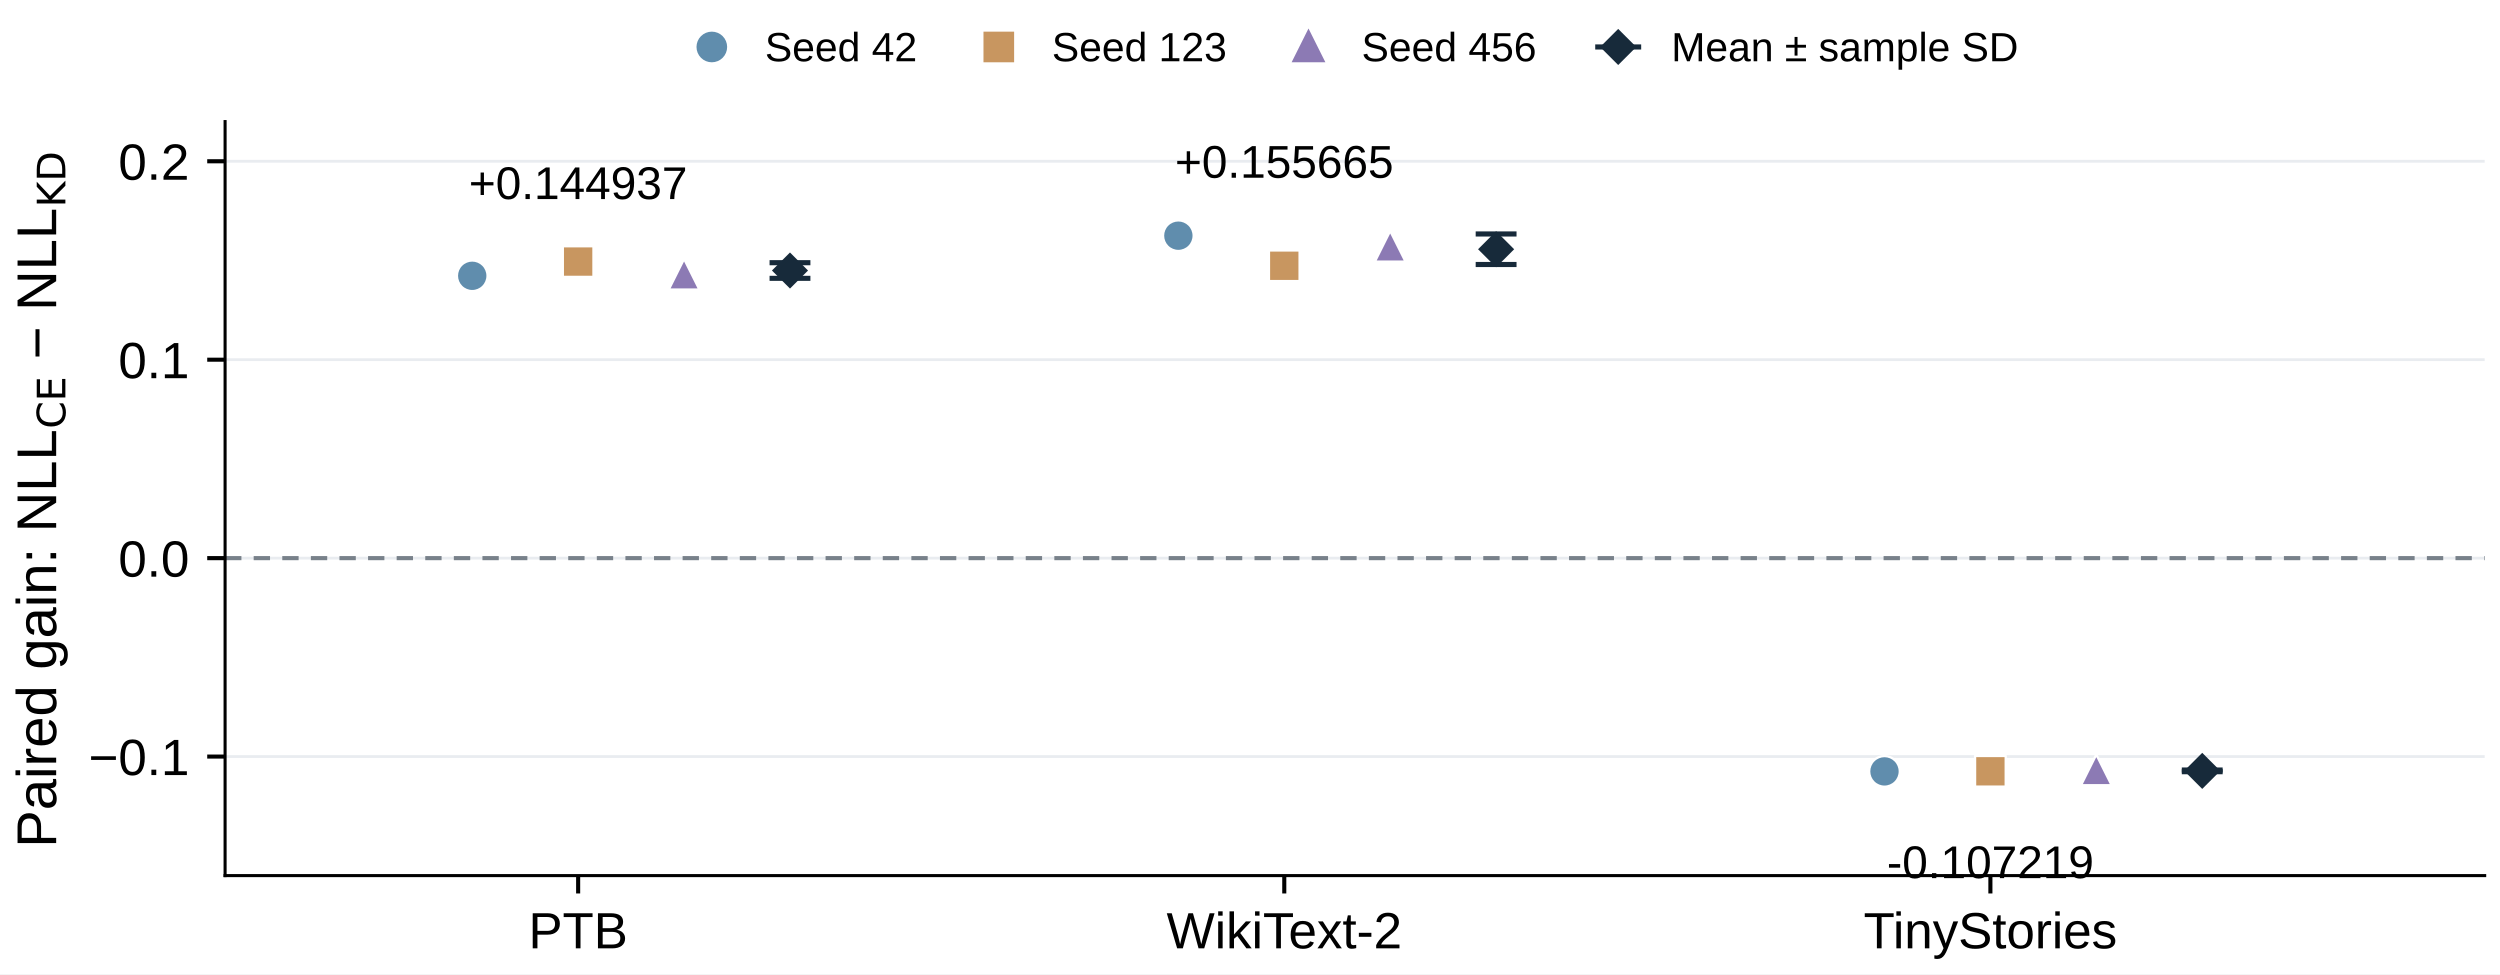
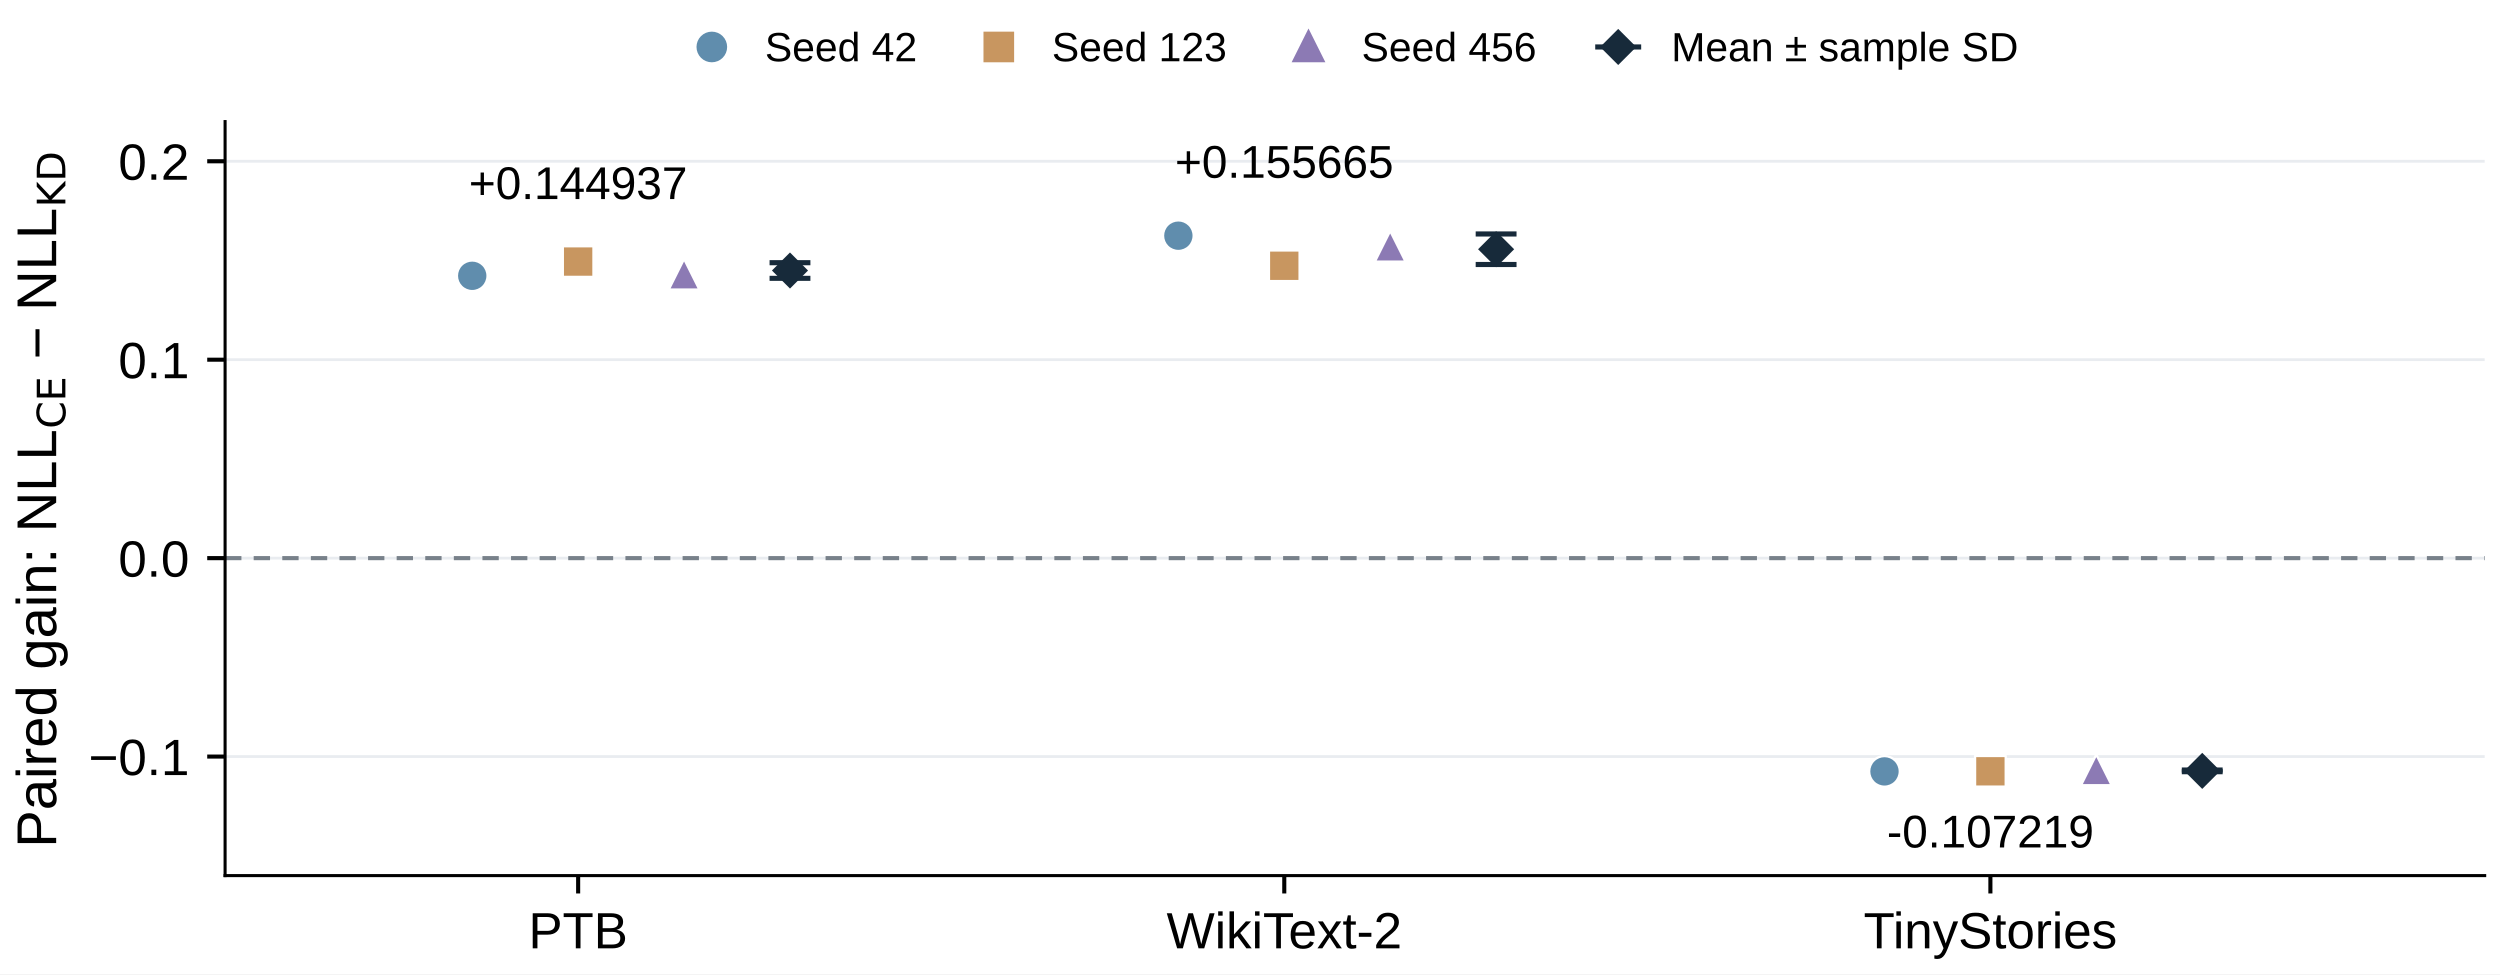
<svg xmlns="http://www.w3.org/2000/svg" xmlns:xlink="http://www.w3.org/1999/xlink" width="489.6pt" height="190.8pt" viewBox="0 0 489.6 190.8" version="1.1">
  <defs>
    <style type="text/css">*{stroke-linejoin: round; stroke-linecap: butt}</style>
  </defs>
  <g id="figure_1">
    <g id="patch_1">
      <path d="M 0 190.8 L 489.6 190.8 L 489.6 0 L 0 0 z " style="fill: #ffffff" />
    </g>
    <g id="axes_1">
      <g id="patch_2">
        <path d="M 44.081 171.478 L 486.6 171.478 L 486.6 23.811 L 44.081 23.811 z " style="fill: #ffffff" />
      </g>
      <g id="matplotlib.axis_1">
        <g id="xtick_1">
          <g id="line2d_1">
            <defs>
              <path id="me6d975e82e" d="M 0 0 L 0 3.5 " style="stroke: #000000; stroke-width: 0.8" />
            </defs>
            <g>
              <use xlink:href="#me6d975e82e" x="113.224" y="171.478" style="stroke: #000000; stroke-width: 0.8" />
            </g>
          </g>
          <g id="text_1">
            <text style="font-size: 10px; font-family: 'Liberation Sans', 'Arial', 'Helvetica', sans-serif; text-anchor: middle" x="113.224" y="185.725" transform="rotate(-0 113.2244 185.7248)">PTB</text>
          </g>
        </g>
        <g id="xtick_2">
          <g id="line2d_2">
            <g>
              <use xlink:href="#me6d975e82e" x="251.512" y="171.478" style="stroke: #000000; stroke-width: 0.8" />
            </g>
          </g>
          <g id="text_2">
            <text style="font-size: 10px; font-family: 'Liberation Sans', 'Arial', 'Helvetica', sans-serif; text-anchor: middle" x="251.512" y="185.725" transform="rotate(-0 251.5116 185.7248)">WikiText-2</text>
          </g>
        </g>
        <g id="xtick_3">
          <g id="line2d_3">
            <g>
              <use xlink:href="#me6d975e82e" x="389.799" y="171.478" style="stroke: #000000; stroke-width: 0.8" />
            </g>
          </g>
          <g id="text_3">
            <text style="font-size: 10px; font-family: 'Liberation Sans', 'Arial', 'Helvetica', sans-serif; text-anchor: middle" x="389.799" y="185.725" transform="rotate(-0 389.7988 185.7248)">TinyStories</text>
          </g>
        </g>
      </g>
      <g id="matplotlib.axis_2">
        <g id="ytick_1">
          <g id="line2d_4">
            <path d="M 44.081 148.162 L 486.6 148.162 " clip-path="url(#p22d9274392)" style="fill: none; stroke: #e9ecf0; stroke-width: 0.55; stroke-linecap: square" />
          </g>
          <g id="line2d_5">
            <defs>
              <path id="me02a0dfbaa" d="M 0 0 L -3.5 0 " style="stroke: #000000; stroke-width: 0.8" />
            </defs>
            <g>
              <use xlink:href="#me02a0dfbaa" x="44.081" y="148.162" style="stroke: #000000; stroke-width: 0.8" />
            </g>
          </g>
          <g id="text_4">
            <text style="font-size: 10px; font-family: 'Liberation Sans', 'Arial', 'Helvetica', sans-serif; text-anchor: end" x="37.081" y="151.786" transform="rotate(-0 37.08087 151.7856)">−0.1</text>
          </g>
        </g>
        <g id="ytick_2">
          <g id="line2d_6">
            <path d="M 44.081 109.303 L 486.6 109.303 " clip-path="url(#p22d9274392)" style="fill: none; stroke: #e9ecf0; stroke-width: 0.55; stroke-linecap: square" />
          </g>
          <g id="line2d_7">
            <g>
              <use xlink:href="#me02a0dfbaa" x="44.081" y="109.303" style="stroke: #000000; stroke-width: 0.8" />
            </g>
          </g>
          <g id="text_5">
            <text style="font-size: 10px; font-family: 'Liberation Sans', 'Arial', 'Helvetica', sans-serif; text-anchor: end" x="37.081" y="112.926" transform="rotate(-0 37.08087 112.926)">0.0</text>
          </g>
        </g>
        <g id="ytick_3">
          <g id="line2d_8">
            <path d="M 44.081 70.443 L 486.6 70.443 " clip-path="url(#p22d9274392)" style="fill: none; stroke: #e9ecf0; stroke-width: 0.55; stroke-linecap: square" />
          </g>
          <g id="line2d_9">
            <g>
              <use xlink:href="#me02a0dfbaa" x="44.081" y="70.443" style="stroke: #000000; stroke-width: 0.8" />
            </g>
          </g>
          <g id="text_6">
            <text style="font-size: 10px; font-family: 'Liberation Sans', 'Arial', 'Helvetica', sans-serif; text-anchor: end" x="37.081" y="74.066" transform="rotate(-0 37.08087 74.06634)">0.1</text>
          </g>
        </g>
        <g id="ytick_4">
          <g id="line2d_10">
            <path d="M 44.081 31.583 L 486.6 31.583 " clip-path="url(#p22d9274392)" style="fill: none; stroke: #e9ecf0; stroke-width: 0.55; stroke-linecap: square" />
          </g>
          <g id="line2d_11">
            <g>
              <use xlink:href="#me02a0dfbaa" x="44.081" y="31.583" style="stroke: #000000; stroke-width: 0.8" />
            </g>
          </g>
          <g id="text_7">
            <text style="font-size: 10px; font-family: 'Liberation Sans', 'Arial', 'Helvetica', sans-serif; text-anchor: end" x="37.081" y="35.207" transform="rotate(-0 37.08087 35.20674)">0.2</text>
          </g>
        </g>
        <g id="text_8">
          <g transform="translate(11.03024 166.0096) rotate(-90)">
            <text>
              <tspan x="0" y="-0.031" style="font-size: 11px; font-family: 'Liberation Sans'">P</tspan>
              <tspan x="7.337" y="-0.031" style="font-size: 11px; font-family: 'Liberation Sans'">a</tspan>
              <tspan x="13.455" y="-0.031" style="font-size: 11px; font-family: 'Liberation Sans'">i</tspan>
              <tspan x="15.898" y="-0.031" style="font-size: 11px; font-family: 'Liberation Sans'">r</tspan>
              <tspan x="19.562" y="-0.031" style="font-size: 11px; font-family: 'Liberation Sans'">e</tspan>
              <tspan x="25.679" y="-0.031" style="font-size: 11px; font-family: 'Liberation Sans'">d</tspan>
              <tspan x="31.797" y="-0.031" style="font-size: 11px; font-family: 'Liberation Sans'"> </tspan>
              <tspan x="34.853" y="-0.031" style="font-size: 11px; font-family: 'Liberation Sans'">g</tspan>
              <tspan x="40.971" y="-0.031" style="font-size: 11px; font-family: 'Liberation Sans'">a</tspan>
              <tspan x="47.088" y="-0.031" style="font-size: 11px; font-family: 'Liberation Sans'">i</tspan>
              <tspan x="49.532" y="-0.031" style="font-size: 11px; font-family: 'Liberation Sans'">n</tspan>
              <tspan x="55.65" y="-0.031" style="font-size: 11px; font-family: 'Liberation Sans'">:</tspan>
              <tspan x="58.706" y="-0.031" style="font-size: 11px; font-family: 'Liberation Sans'"> </tspan>
              <tspan x="61.762" y="-0.031" style="font-size: 11px; font-family: 'Liberation Sans'">N</tspan>
              <tspan x="69.706" y="-0.031" style="font-size: 11px; font-family: 'Liberation Sans'">L</tspan>
              <tspan x="75.824" y="-0.031" style="font-size: 11px; font-family: 'Liberation Sans'">L</tspan>
              <tspan x="92.589" y="-0.031" style="font-size: 11px; font-family: 'Liberation Sans'"> </tspan>
              <tspan x="95.645" y="-0.031" style="font-size: 11px; font-family: 'Liberation Sans'">−</tspan>
              <tspan x="102.069" y="-0.031" style="font-size: 11px; font-family: 'Liberation Sans'"> </tspan>
              <tspan x="105.125" y="-0.031" style="font-size: 11px; font-family: 'Liberation Sans'">N</tspan>
              <tspan x="113.069" y="-0.031" style="font-size: 11px; font-family: 'Liberation Sans'">L</tspan>
              <tspan x="119.187" y="-0.031" style="font-size: 11px; font-family: 'Liberation Sans'">L</tspan>
              <tspan x="82.047" y="1.773" style="font-size: 7.7px; font-family: 'DejaVu Sans'">C</tspan>
              <tspan x="87.423" y="1.773" style="font-size: 7.7px; font-family: 'DejaVu Sans'">E</tspan>
              <tspan x="125.41" y="1.773" style="font-size: 7.7px; font-family: 'DejaVu Sans'">K</tspan>
              <tspan x="130.459" y="1.773" style="font-size: 7.7px; font-family: 'DejaVu Sans'">D</tspan>
            </text>
          </g>
        </g>
      </g>
      <g id="line2d_12">
        <path d="M 44.081 109.303 L 486.6 109.303 " clip-path="url(#p22d9274392)" style="fill: none; stroke-dasharray: 3.2,2.4; stroke-dashoffset: 0; stroke: #78818a; stroke-width: 0.8" />
      </g>
      <g id="patch_3">
        <path d="M 44.081 171.478 L 44.081 23.811 " style="fill: none; stroke: #000000; stroke-width: 0.6; stroke-linejoin: miter; stroke-linecap: square" />
      </g>
      <g id="patch_4">
        <path d="M 44.081 171.478 L 486.6 171.478 " style="fill: none; stroke: #000000; stroke-width: 0.6; stroke-linejoin: miter; stroke-linecap: square" />
      </g>
      <g id="PathCollection_1">
        <defs>
          <path id="m186fb89127" d="M 0 3 C 0.796 3 1.559 2.684 2.121 2.121 C 2.684 1.559 3 0.796 3 0 C 3 -0.796 2.684 -1.559 2.121 -2.121 C 1.559 -2.684 0.796 -3 0 -3 C -0.796 -3 -1.559 -2.684 -2.121 -2.121 C -2.684 -1.559 -3 -0.796 -3 0 C -3 0.796 -2.684 1.559 -2.121 2.121 C -1.559 2.684 -0.796 3 0 3 z " style="stroke: #ffffff; stroke-width: 0.45" />
        </defs>
        <g clip-path="url(#p22d9274392)">
          <use xlink:href="#m186fb89127" x="92.481" y="54.012" style="fill: #608dad; stroke: #ffffff; stroke-width: 0.45" />
        </g>
      </g>
      <g id="PathCollection_2">
        <defs>
          <path id="m3dcacb6984" d="M -3 3 L 3 3 L 3 -3 L -3 -3 z " style="stroke: #ffffff; stroke-width: 0.45" />
        </defs>
        <g clip-path="url(#p22d9274392)">
          <use xlink:href="#m3dcacb6984" x="113.224" y="51.222" style="fill: #c89660; stroke: #ffffff; stroke-width: 0.45" />
        </g>
      </g>
      <g id="PathCollection_3">
        <defs>
          <path id="m6274046f36" d="M 0 -3 L -3 3 L 3 3 z " style="stroke: #ffffff; stroke-width: 0.45" />
        </defs>
        <g clip-path="url(#p22d9274392)">
          <use xlink:href="#m6274046f36" x="133.968" y="53.708" style="fill: #8c7ab4; stroke: #ffffff; stroke-width: 0.45" />
        </g>
      </g>
      <g id="text_9">
        <text style="font-size: 9px; font-family: 'Liberation Sans', 'Arial', 'Helvetica', sans-serif; text-anchor: middle" x="113.224" y="38.98" transform="rotate(-0 113.2244 38.98042)">+0.144937</text>
      </g>
      <g id="PathCollection_4">
        <g clip-path="url(#p22d9274392)">
          <use xlink:href="#m186fb89127" x="230.769" y="46.155" style="fill: #608dad; stroke: #ffffff; stroke-width: 0.45" />
        </g>
      </g>
      <g id="PathCollection_5">
        <g clip-path="url(#p22d9274392)">
          <use xlink:href="#m3dcacb6984" x="251.512" y="52.048" style="fill: #c89660; stroke: #ffffff; stroke-width: 0.45" />
        </g>
      </g>
      <g id="PathCollection_6">
        <g clip-path="url(#p22d9274392)">
          <use xlink:href="#m6274046f36" x="272.255" y="48.232" style="fill: #8c7ab4; stroke: #ffffff; stroke-width: 0.45" />
        </g>
      </g>
      <g id="text_10">
        <text style="font-size: 9px; font-family: 'Liberation Sans', 'Arial', 'Helvetica', sans-serif; text-anchor: middle" x="251.512" y="34.812" transform="rotate(-0 251.5116 34.81169)">+0.155665</text>
      </g>
      <g id="PathCollection_7">
        <g clip-path="url(#p22d9274392)">
          <use xlink:href="#m186fb89127" x="369.056" y="151.068" style="fill: #608dad; stroke: #ffffff; stroke-width: 0.45" />
        </g>
      </g>
      <g id="PathCollection_8">
        <g clip-path="url(#p22d9274392)">
          <use xlink:href="#m3dcacb6984" x="389.799" y="151.053" style="fill: #c89660; stroke: #ffffff; stroke-width: 0.45" />
        </g>
      </g>
      <g id="PathCollection_9">
        <g clip-path="url(#p22d9274392)">
          <use xlink:href="#m6274046f36" x="410.542" y="150.781" style="fill: #8c7ab4; stroke: #ffffff; stroke-width: 0.45" />
        </g>
      </g>
      <g id="text_11">
-         <text style="font-size: 9px; font-family: 'Liberation Sans', 'Arial', 'Helvetica', sans-serif; text-anchor: middle" x="389.799" y="171.968" transform="rotate(-0 389.7988 171.9676)">-0.107219</text>
+         <text style="font-size: 9px; font-family: 'Liberation Sans', 'Arial', 'Helvetica', sans-serif; text-anchor: middle" x="389.799" y="165.968" transform="rotate(-0 389.7988 165.9676)">-0.107219</text>
      </g>
      <g id="LineCollection_1">
        <path d="M 154.711 54.511 L 154.711 51.45 " clip-path="url(#p22d9274392)" style="fill: none; stroke: #172a3a; stroke-width: 1.05" />
      </g>
      <g id="line2d_13">
        <defs>
          <path id="m5ef53efc48" d="M 4 0 L -4 -0 " style="stroke: #172a3a" />
        </defs>
        <g clip-path="url(#p22d9274392)">
          <use xlink:href="#m5ef53efc48" x="154.711" y="54.511" style="fill: #172a3a; stroke: #172a3a" />
        </g>
      </g>
      <g id="line2d_14">
        <g clip-path="url(#p22d9274392)">
          <use xlink:href="#m5ef53efc48" x="154.711" y="51.45" style="fill: #172a3a; stroke: #172a3a" />
        </g>
      </g>
      <g id="LineCollection_2">
        <path d="M 292.998 51.801 L 292.998 45.823 " clip-path="url(#p22d9274392)" style="fill: none; stroke: #172a3a; stroke-width: 1.05" />
      </g>
      <g id="line2d_15">
        <g clip-path="url(#p22d9274392)">
          <use xlink:href="#m5ef53efc48" x="292.998" y="51.801" style="fill: #172a3a; stroke: #172a3a" />
        </g>
      </g>
      <g id="line2d_16">
        <g clip-path="url(#p22d9274392)">
          <use xlink:href="#m5ef53efc48" x="292.998" y="45.823" style="fill: #172a3a; stroke: #172a3a" />
        </g>
      </g>
      <g id="LineCollection_3">
        <path d="M 431.285 151.129 L 431.285 150.806 " clip-path="url(#p22d9274392)" style="fill: none; stroke: #172a3a; stroke-width: 1.05" />
      </g>
      <g id="line2d_17">
        <g clip-path="url(#p22d9274392)">
          <use xlink:href="#m5ef53efc48" x="431.285" y="151.129" style="fill: #172a3a; stroke: #172a3a" />
        </g>
      </g>
      <g id="line2d_18">
        <g clip-path="url(#p22d9274392)">
          <use xlink:href="#m5ef53efc48" x="431.285" y="150.806" style="fill: #172a3a; stroke: #172a3a" />
        </g>
      </g>
      <g id="line2d_19">
        <defs>
          <path id="m7d48f2f6ba" d="M -0 2.828 L 2.828 0 L 0 -2.828 L -2.828 -0 z " style="stroke: #172a3a; stroke-linejoin: miter" />
        </defs>
        <g clip-path="url(#p22d9274392)">
          <use xlink:href="#m7d48f2f6ba" x="154.711" y="52.98" style="fill: #172a3a; stroke: #172a3a; stroke-linejoin: miter" />
        </g>
      </g>
      <g id="line2d_20">
        <g clip-path="url(#p22d9274392)">
          <use xlink:href="#m7d48f2f6ba" x="292.998" y="48.812" style="fill: #172a3a; stroke: #172a3a; stroke-linejoin: miter" />
        </g>
      </g>
      <g id="line2d_21">
        <g clip-path="url(#p22d9274392)">
          <use xlink:href="#m7d48f2f6ba" x="431.285" y="150.968" style="fill: #172a3a; stroke: #172a3a; stroke-linejoin: miter" />
        </g>
      </g>
      <g id="legend_1">
        <g id="line2d_22">
          <defs>
            <path id="m51bd7fdb77" d="M 0 2.5 C 0.663 2.5 1.299 2.237 1.768 1.768 C 2.237 1.299 2.5 0.663 2.5 0 C 2.5 -0.663 2.237 -1.299 1.768 -1.768 C 1.299 -2.237 0.663 -2.5 0 -2.5 C -0.663 -2.5 -1.299 -2.237 -1.768 -1.768 C -2.237 -1.299 -2.5 -0.663 -2.5 0 C -2.5 0.663 -2.237 1.299 -1.768 1.768 C -1.299 2.237 -0.663 2.5 0 2.5 z " style="stroke: #608dad" />
          </defs>
          <g>
            <use xlink:href="#m51bd7fdb77" x="139.403" y="9.198" style="fill: #608dad; stroke: #608dad" />
          </g>
        </g>
        <g id="text_12">
          <text style="font-size: 8px; font-family: 'Liberation Sans', 'Arial', 'Helvetica', sans-serif; text-anchor: start" x="149.803" y="11.998" transform="rotate(-0 149.8028 11.99805)">Seed 42</text>
        </g>
        <g id="line2d_23">
          <defs>
            <path id="maf2c86c999" d="M -2.5 2.5 L 2.5 2.5 L 2.5 -2.5 L -2.5 -2.5 z " style="stroke: #c89660; stroke-linejoin: miter" />
          </defs>
          <g>
            <use xlink:href="#maf2c86c999" x="195.605" y="9.198" style="fill: #c89660; stroke: #c89660; stroke-linejoin: miter" />
          </g>
        </g>
        <g id="text_13">
          <text style="font-size: 8px; font-family: 'Liberation Sans', 'Arial', 'Helvetica', sans-serif; text-anchor: start" x="206.005" y="11.998" transform="rotate(-0 206.0053 11.99805)">Seed 123</text>
        </g>
        <g id="line2d_24">
          <defs>
            <path id="md10092f742" d="M 0 -2.5 L -2.5 2.5 L 2.5 2.5 z " style="stroke: #8c7ab4; stroke-linejoin: miter" />
          </defs>
          <g>
            <use xlink:href="#md10092f742" x="256.257" y="9.198" style="fill: #8c7ab4; stroke: #8c7ab4; stroke-linejoin: miter" />
          </g>
        </g>
        <g id="text_14">
          <text style="font-size: 8px; font-family: 'Liberation Sans', 'Arial', 'Helvetica', sans-serif; text-anchor: start" x="266.657" y="11.998" transform="rotate(-0 266.6566 11.99805)">Seed 456</text>
        </g>
        <g id="line2d_25">
          <path d="M 312.908 9.198 L 316.908 9.198 L 320.908 9.198 " style="fill: none; stroke: #172a3a; stroke-linecap: square" />
          <g>
            <use xlink:href="#m7d48f2f6ba" x="316.908" y="9.198" style="fill: #172a3a; stroke: #172a3a; stroke-linejoin: miter" />
          </g>
        </g>
        <g id="text_15">
          <text style="font-size: 8px; font-family: 'Liberation Sans', 'Arial', 'Helvetica', sans-serif; text-anchor: start" x="327.308" y="11.998" transform="rotate(-0 327.3078 11.99805)">Mean ± sample SD</text>
        </g>
      </g>
    </g>
  </g>
  <defs>
    <clipPath id="p22d9274392">
      <rect x="44.081" y="23.811" width="442.519" height="147.667" />
    </clipPath>
  </defs>
</svg>
